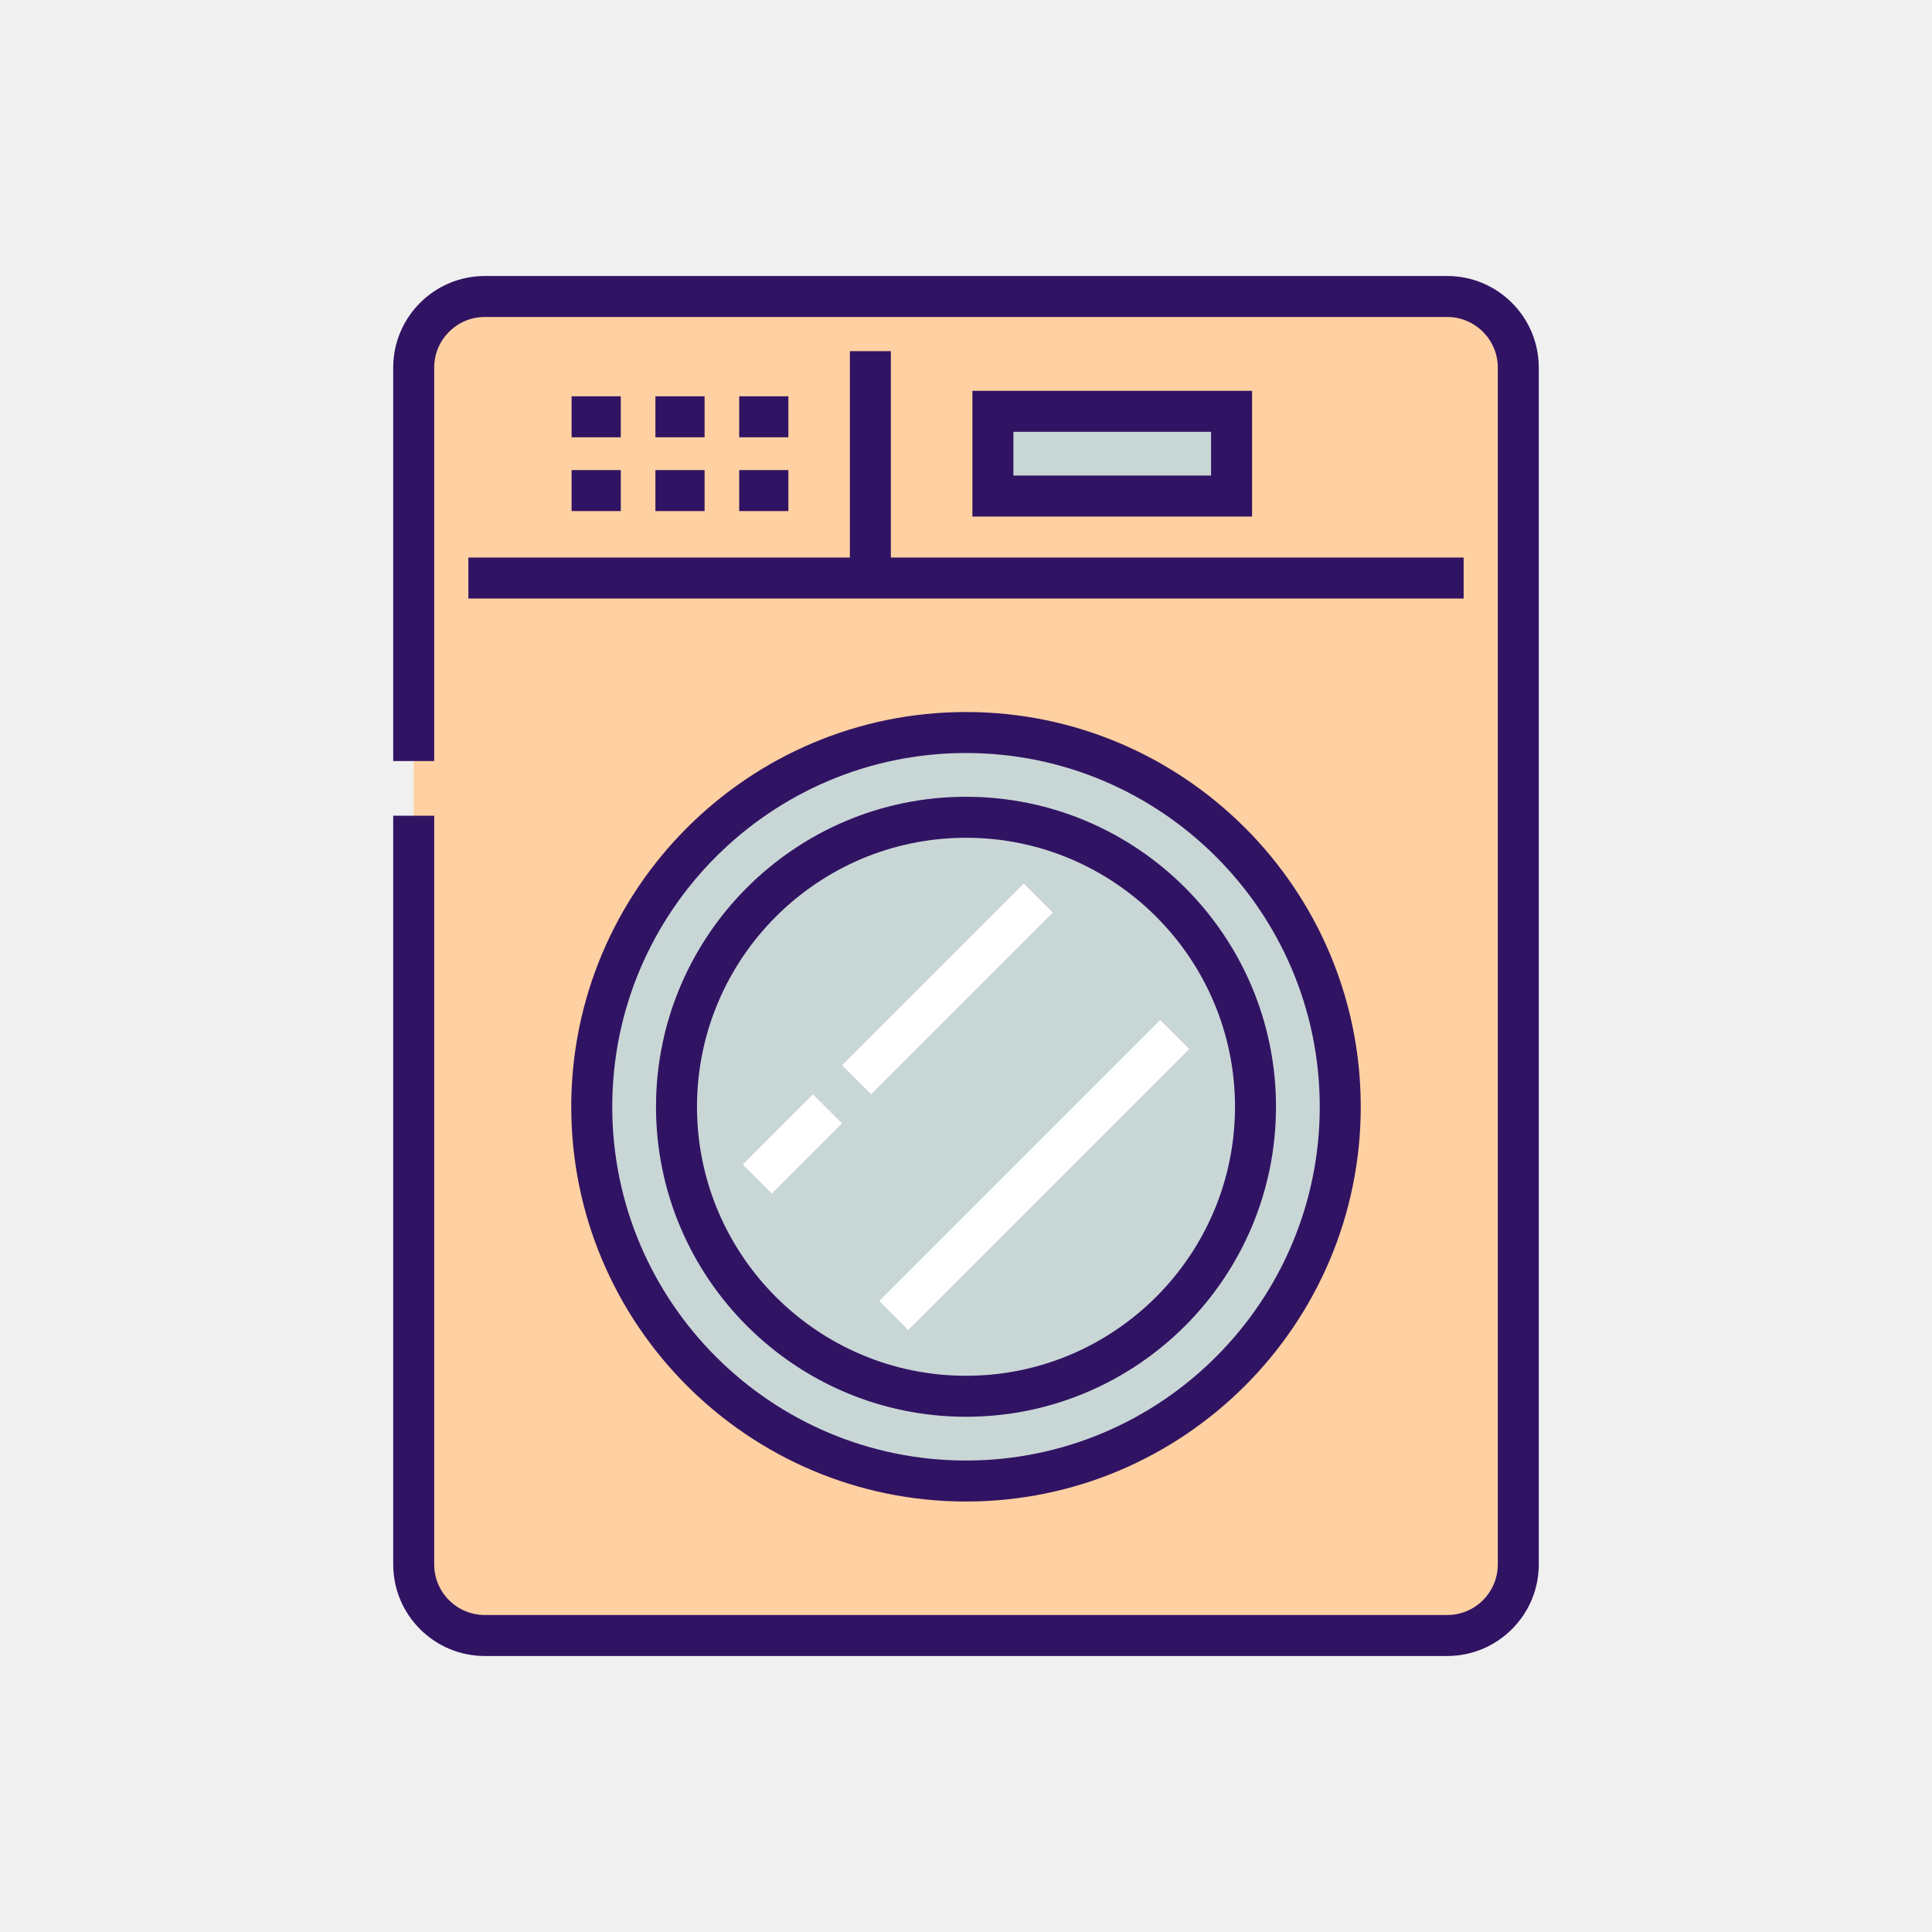
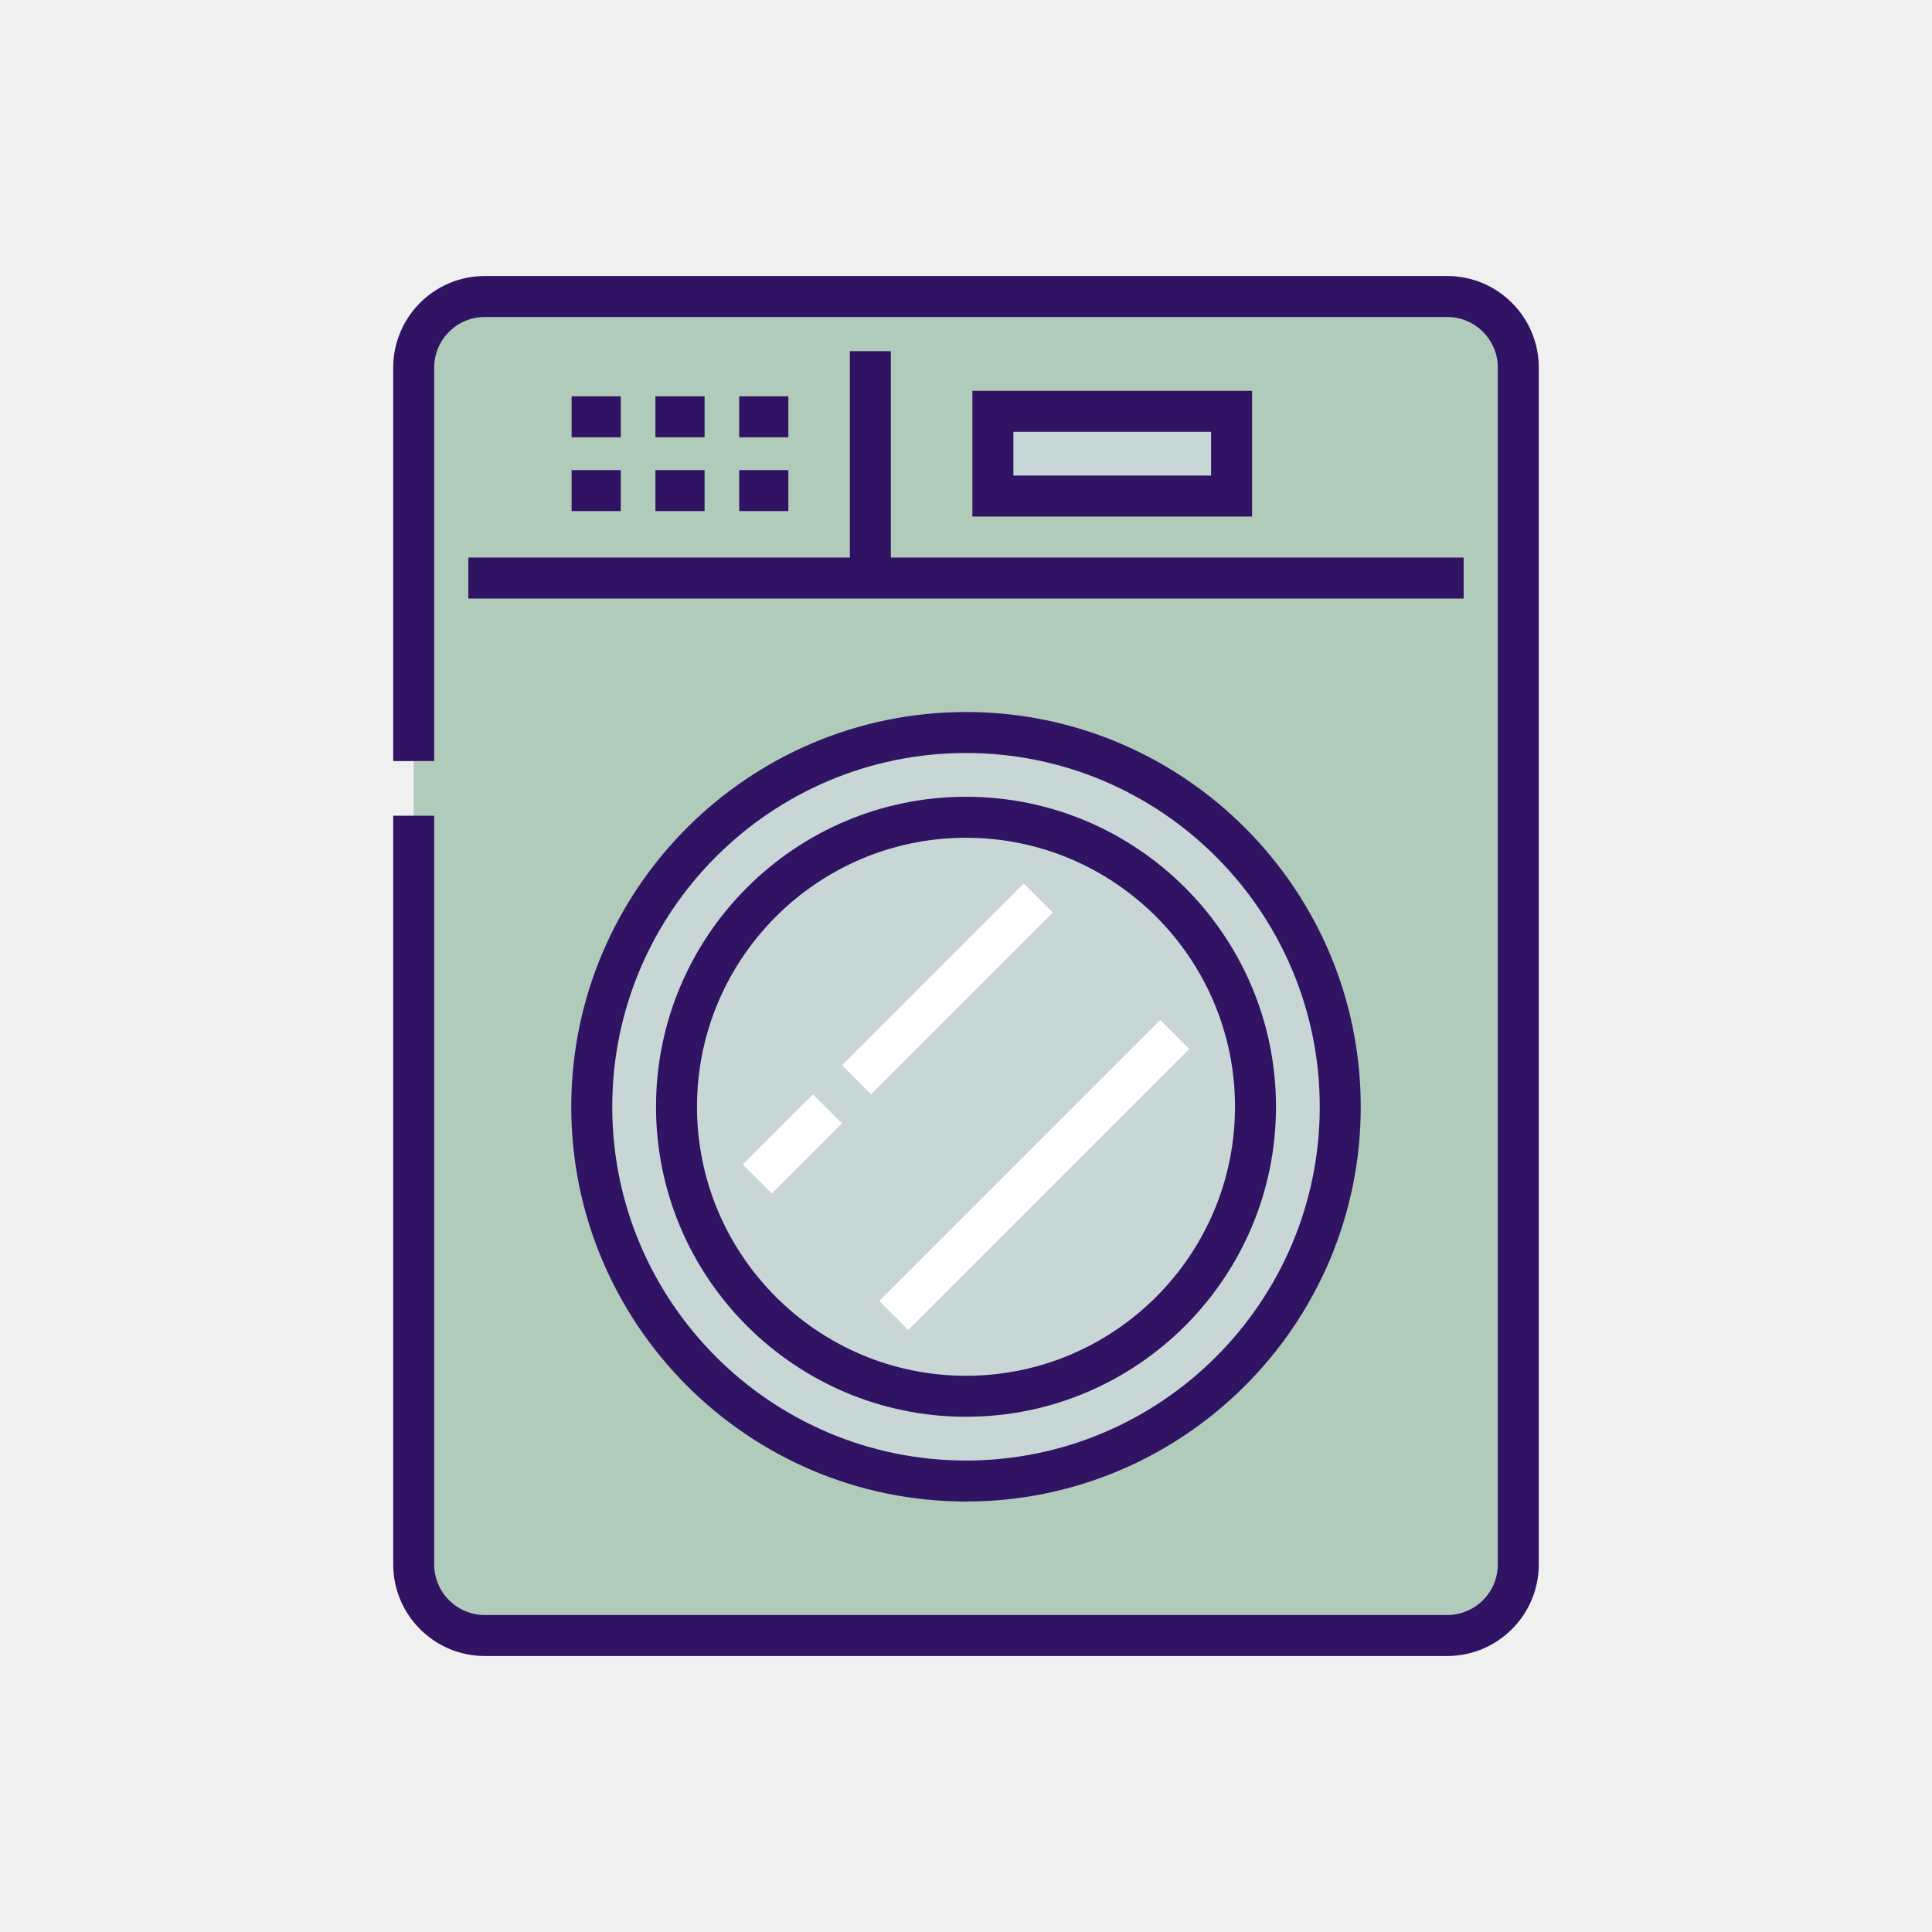
<svg xmlns="http://www.w3.org/2000/svg" version="1.1" id="Layer_1" viewBox="-102.41 -102.41 716.85 716.85" xml:space="preserve" width="64px" height="64px" fill="#000000">
  <g id="SVGRepo_bgCarrier" stroke-width="0" />
  <g id="SVGRepo_iconCarrier">
-     <path style="fill:#FFD0A1;" d="M51.095,33.966c0-14.559,11.803-26.362,26.362-26.362h357.118c14.559,0,26.362,11.803,26.362,26.362 v444.099c0,14.559-11.803,26.362-26.362,26.362H77.457c-14.559,0-26.362-11.803-26.362-26.362 C51.095,478.065,51.095,33.966,51.095,33.966z" />
+     <path style="fill:#b1cbbb;" d="M51.095,33.966c0-14.559,11.803-26.362,26.362-26.362h357.118c14.559,0,26.362,11.803,26.362,26.362 v444.099c0,14.559-11.803,26.362-26.362,26.362H77.457c-14.559,0-26.362-11.803-26.362-26.362 C51.095,478.065,51.095,33.966,51.095,33.966z" />
    <path style="fill:#C9D6D6;" d="M394.878,308.247c0,76.691-62.171,138.862-138.862,138.862s-138.862-62.171-138.862-138.862 c0-76.694,62.171-138.863,138.862-138.863S394.878,231.553,394.878,308.247z" />
    <path style="fill:#C9D6D6;" d="M256.016,415.663c-59.229,0-107.415-48.186-107.415-107.415s48.186-107.416,107.415-107.416 s107.415,48.187,107.415,107.416C363.431,367.476,315.245,415.663,256.016,415.663z" />
    <g>
      <rect x="241.521" y="216.833" transform="matrix(-0.7071 -0.7071 0.7071 -0.7071 238.2527 627.6927)" style="fill:#FFFFFF;" width="15.209" height="95.338" />
      <rect x="183.99" y="303.613" transform="matrix(-0.7071 -0.7071 0.7071 -0.7071 99.3615 685.2181)" style="fill:#FFFFFF;" width="15.209" height="36.835" />
      <rect x="273.724" y="259.841" transform="matrix(-0.7071 -0.7071 0.7071 -0.7071 244.3934 768.3563)" style="fill:#FFFFFF;" width="15.209" height="147.443" />
    </g>
    <rect x="266.003" y="50.208" style="fill:#C9D6D6;" width="88.556" height="31.442" />
    <g>
      <path style="fill:#311363;" d="M434.575,0H77.457C58.727,0,43.49,15.237,43.49,33.966v146.005h15.209V33.966 c0-10.343,8.415-18.758,18.758-18.758h357.118c10.343,0,18.758,8.415,18.758,18.758v444.099c0,10.343-8.415,18.758-18.758,18.758 H77.457c-10.343,0-18.758-8.415-18.758-18.758V200.251H43.49v277.814c0,18.729,15.237,33.966,33.966,33.966h357.118 c18.729,0,33.966-15.237,33.966-33.966V33.966C468.541,15.237,453.304,0,434.575,0z" />
      <path style="fill:#311363;" d="M109.549,308.247c0,80.762,65.704,146.466,146.466,146.466s146.466-65.704,146.466-146.466 s-65.704-146.466-146.466-146.466S109.549,227.485,109.549,308.247z M387.273,308.247c0,72.376-58.882,131.257-131.257,131.257 s-131.257-58.882-131.257-131.257s58.882-131.257,131.257-131.257S387.273,235.871,387.273,308.247z" />
      <path style="fill:#311363;" d="M140.996,308.247c0,63.422,51.598,115.019,115.02,115.019s115.02-51.598,115.02-115.02 c0-63.423-51.598-115.021-115.02-115.021S140.996,244.824,140.996,308.247z M355.826,308.247c0,55.036-44.775,99.811-99.811,99.811 s-99.811-44.775-99.811-99.811s44.775-99.812,99.811-99.812S355.826,253.211,355.826,308.247z" />
      <polygon style="fill:#311363;" points="71.373,119.671 440.658,119.671 440.658,104.463 228.135,104.463 228.135,27.883 212.926,27.883 212.926,104.463 71.373,104.463 " />
      <path style="fill:#311363;" d="M258.394,42.604v46.647h103.767V42.604H258.394z M346.952,74.042h-73.349V57.813h73.349V74.042z" />
      <rect x="109.677" y="44.632" style="fill:#311363;" width="18.249" height="15.209" />
      <rect x="140.773" y="44.632" style="fill:#311363;" width="18.249" height="15.209" />
      <rect x="171.86" y="44.632" style="fill:#311363;" width="18.249" height="15.209" />
      <rect x="109.677" y="72.008" style="fill:#311363;" width="18.249" height="15.209" />
      <rect x="140.773" y="72.008" style="fill:#311363;" width="18.249" height="15.209" />
      <rect x="171.86" y="72.008" style="fill:#311363;" width="18.249" height="15.209" />
    </g>
  </g>
</svg>
